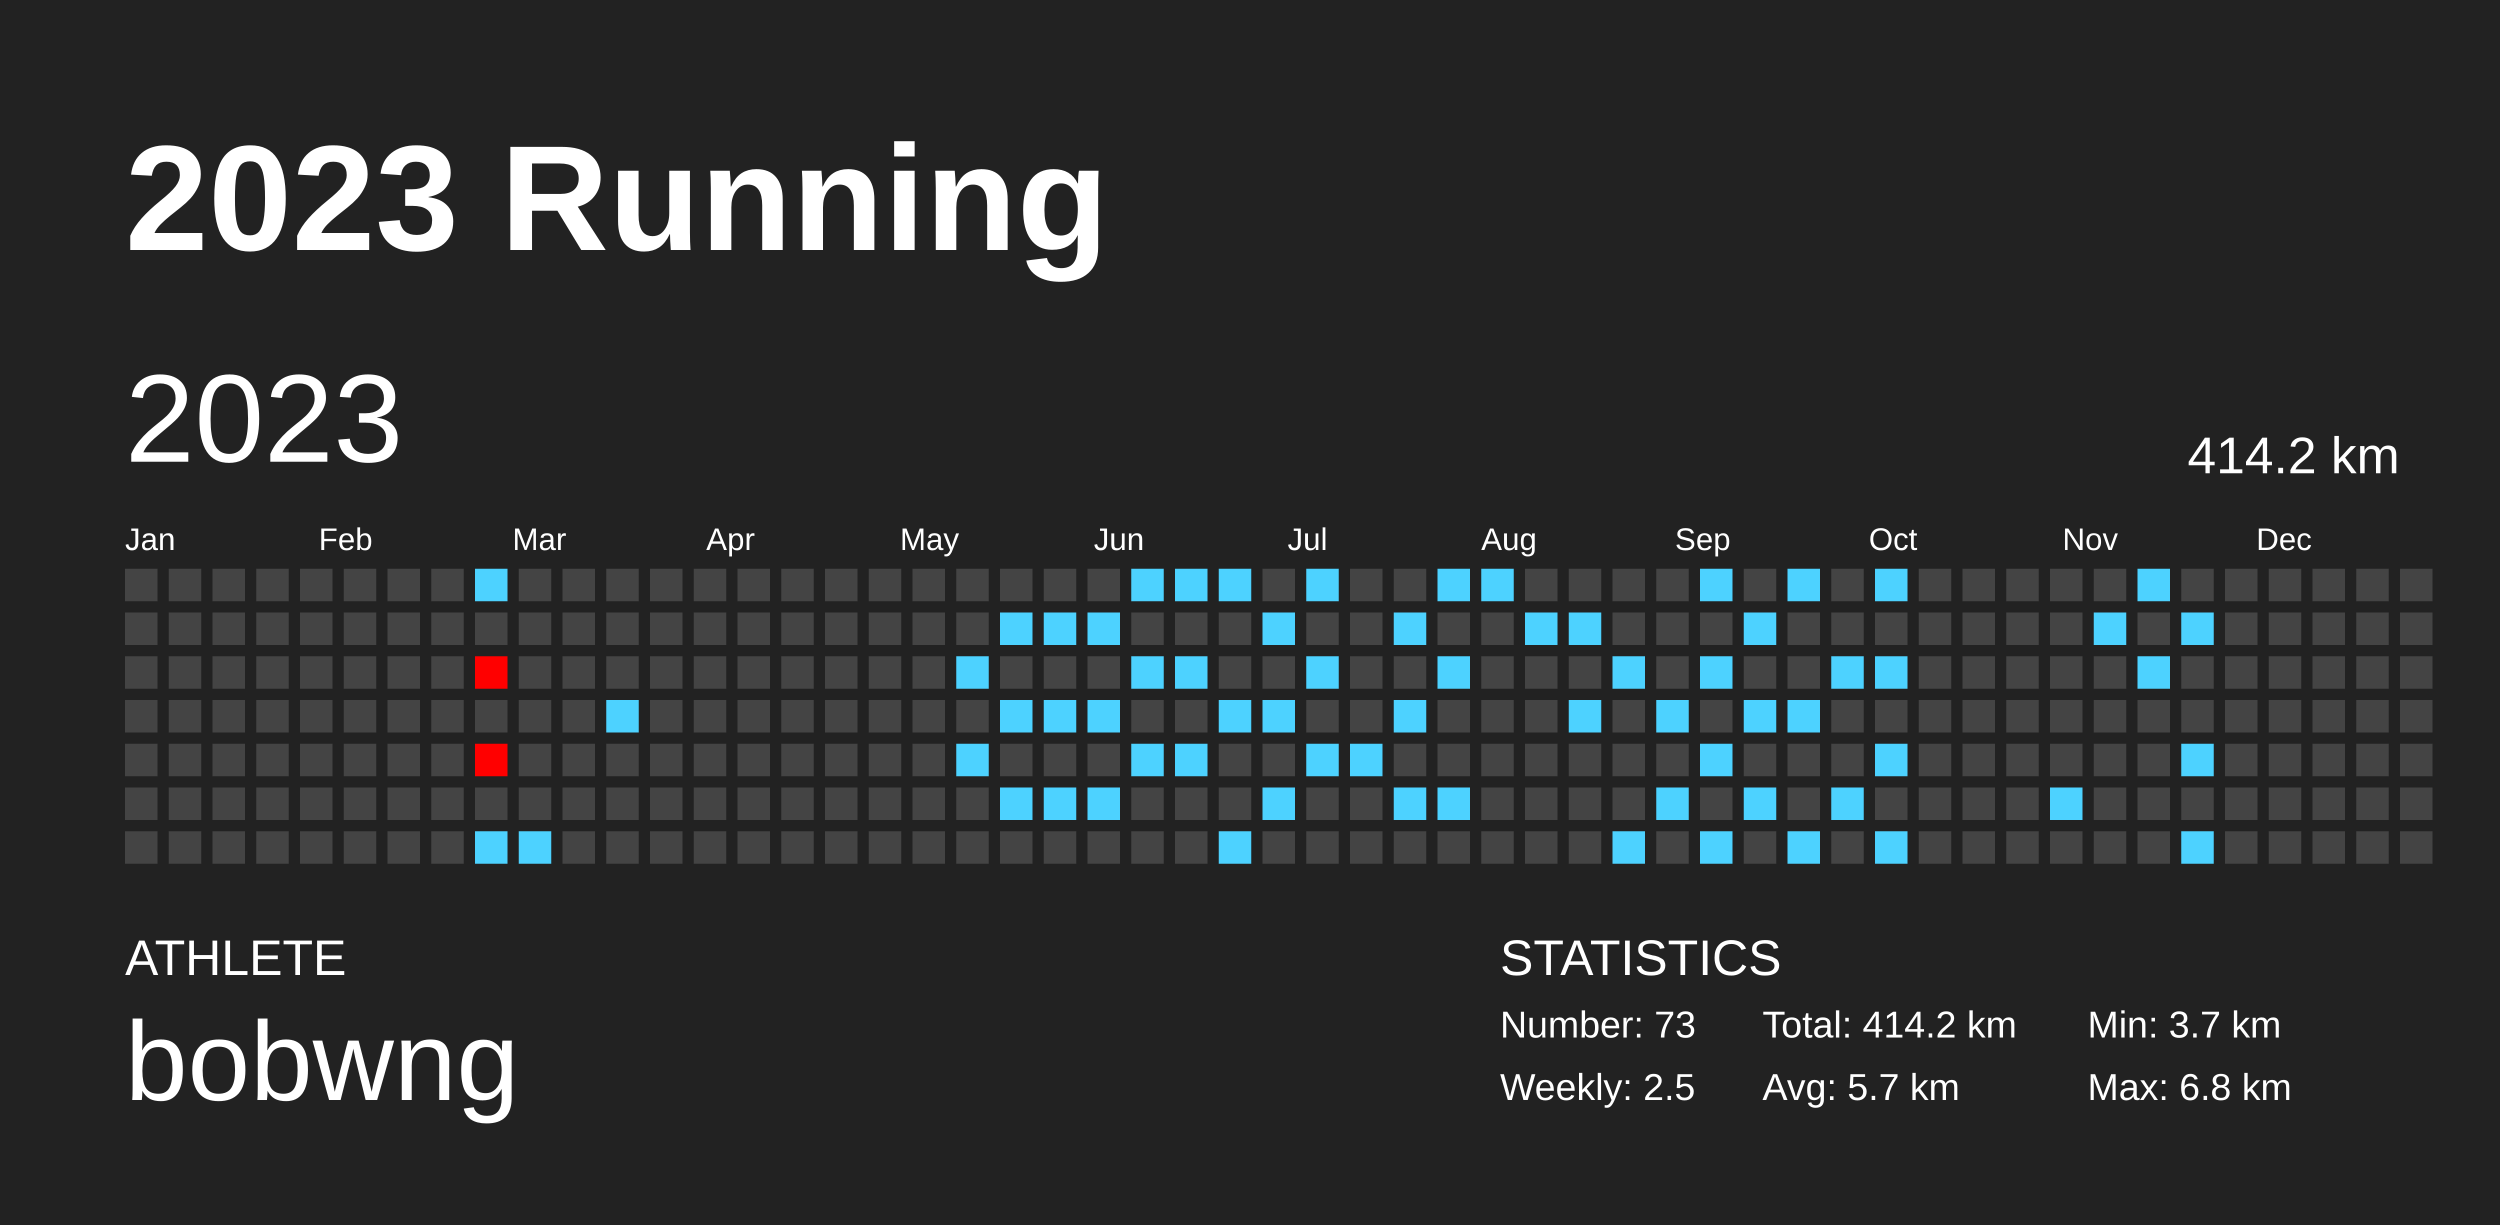
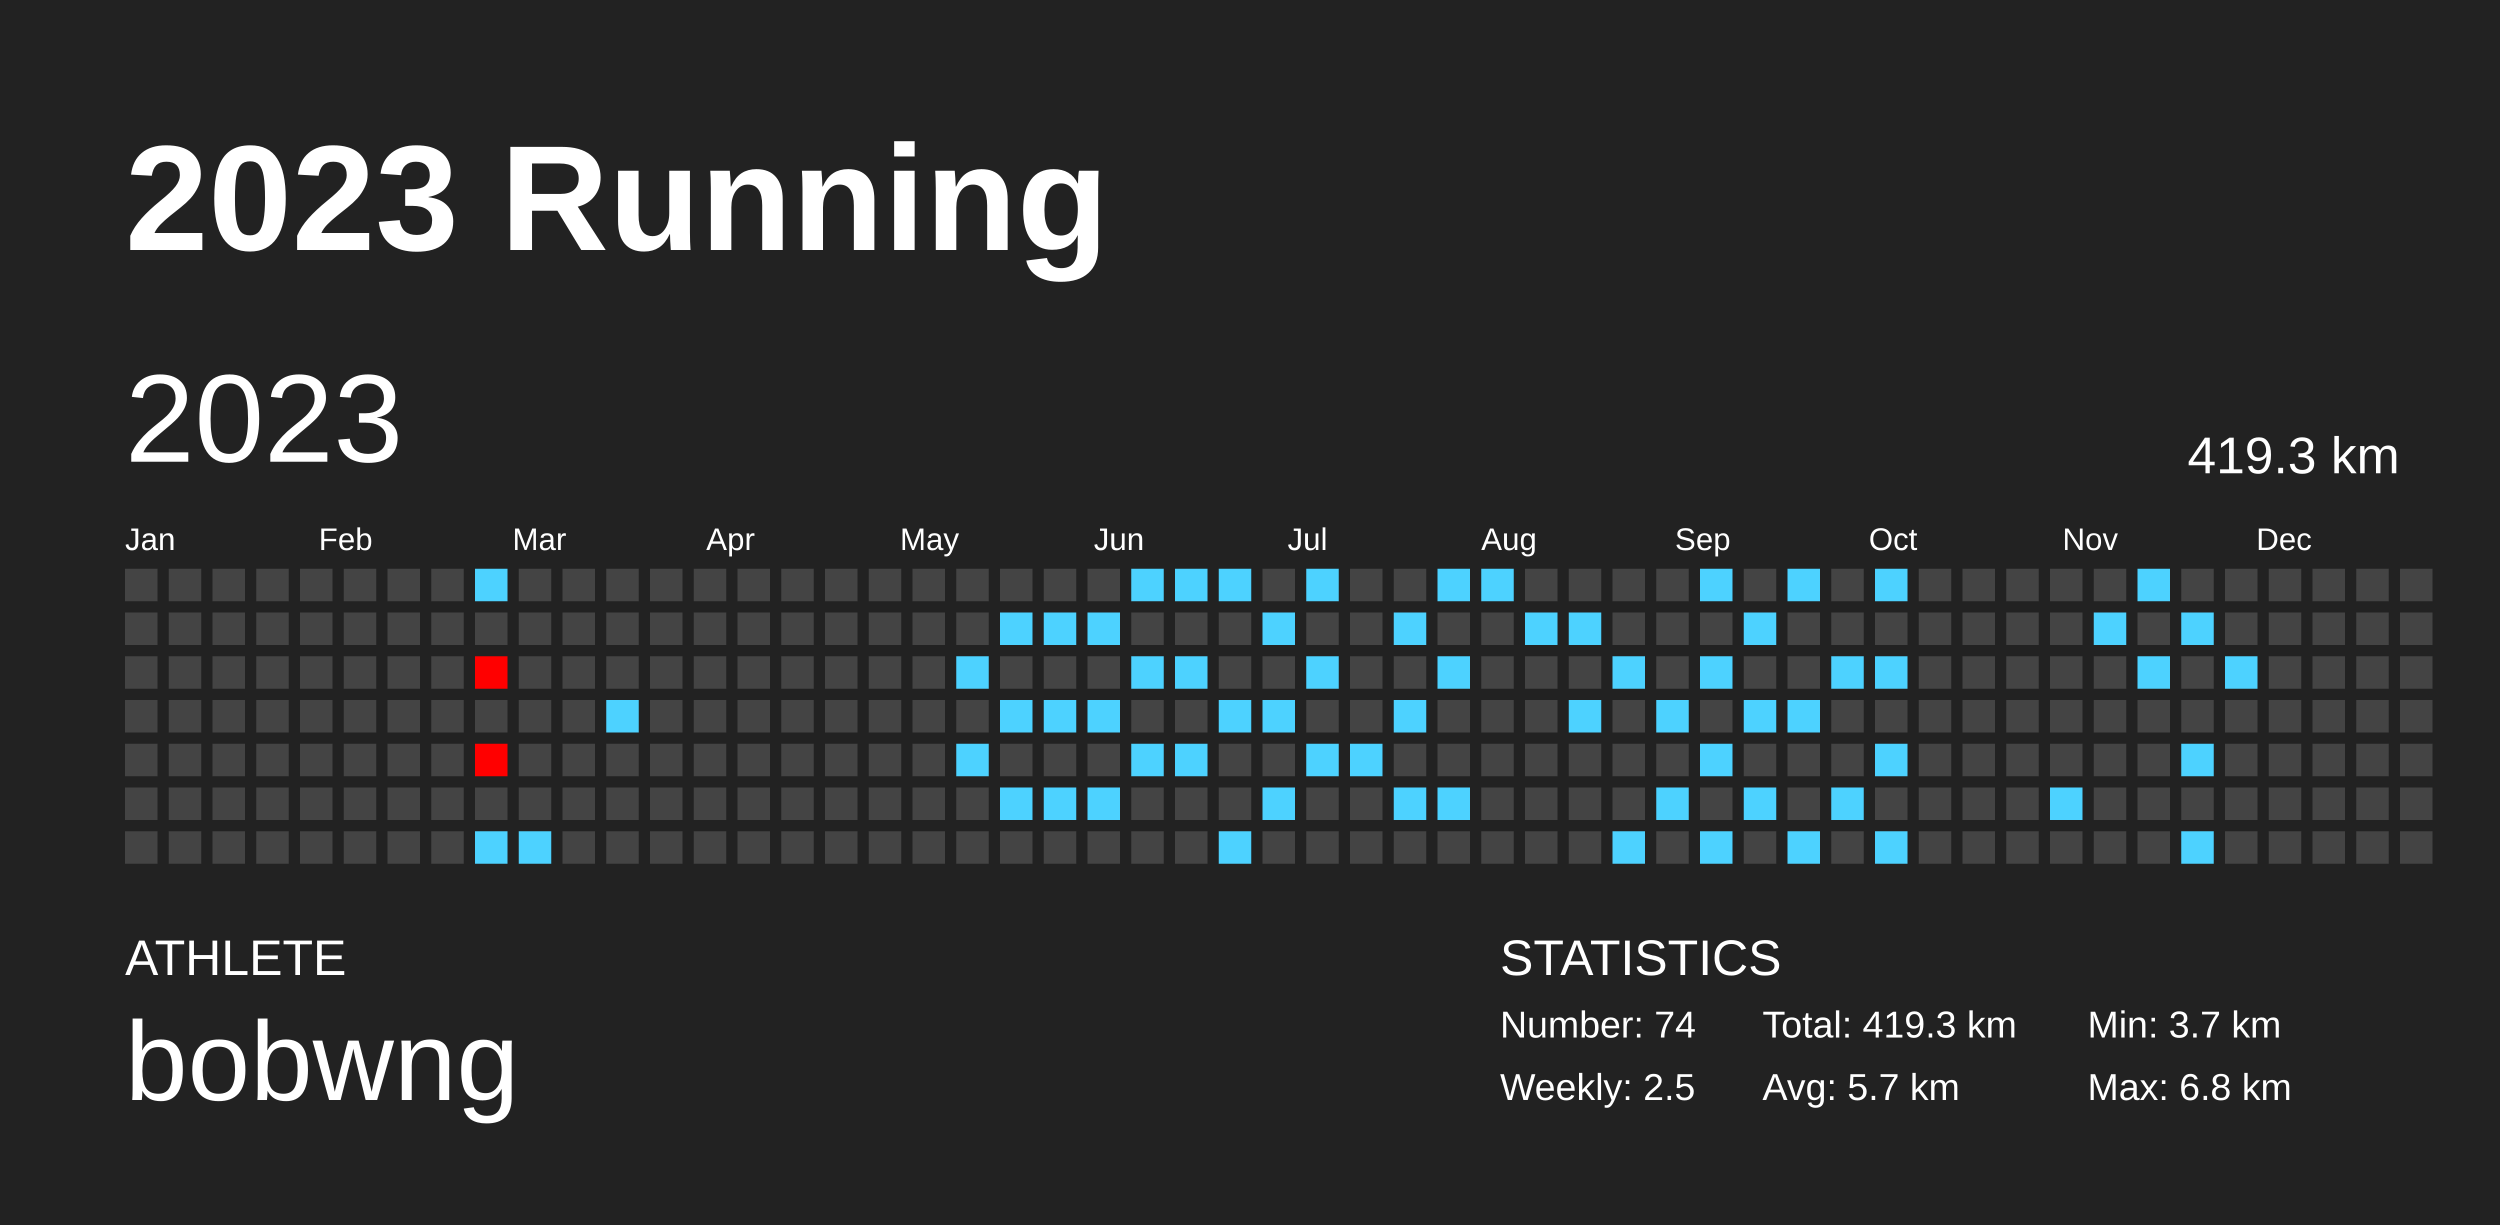
<svg xmlns="http://www.w3.org/2000/svg" baseProfile="full" height="98mm" version="1.1" viewBox="0,0,200,98" width="200mm">
  <defs />
  <rect fill="#222222" height="98" width="200" x="0" y="0" />
  <text fill="#FFFFFF" style="font-size:12px; font-family:Arial; font-weight:bold;" x="10" y="20">2023 Running</text>
  <text fill="#FFFFFF" style="font-size:4px; font-family:Arial" x="10" y="78">ATHLETE</text>
  <text fill="#FFFFFF" style="font-size:9px; font-family:Arial" x="10" y="88">bobwng</text>
  <text fill="#FFFFFF" style="font-size:4px; font-family:Arial" x="120" y="78">STATISTICS</text>
-   <text fill="#FFFFFF" style="font-size:3px; font-family:Arial" x="120" y="83">Number: 73</text>
+   <text fill="#FFFFFF" style="font-size:3px; font-family:Arial" x="120" y="83">Number: 74</text>
  <text fill="#FFFFFF" style="font-size:3px; font-family:Arial" x="120" y="88">Weekly: 2.5</text>
-   <text fill="#FFFFFF" style="font-size:3px; font-family:Arial" x="141" y="83">Total: 414.2 km</text>
+   <text fill="#FFFFFF" style="font-size:3px; font-family:Arial" x="141" y="83">Total: 419.3 km</text>
  <text fill="#FFFFFF" style="font-size:3px; font-family:Arial" x="141" y="88">Avg: 5.7 km</text>
  <text fill="#FFFFFF" style="font-size:3px; font-family:Arial" x="167" y="83">Min: 3.7 km</text>
  <text fill="#FFFFFF" style="font-size:3px; font-family:Arial" x="167" y="88">Max: 6.8 km</text>
  <text dominant-baseline="hanging" fill="#FFFFFF" style="font-size:10.0px; font-family:Arial;" x="10" y="30">2023</text>
-   <text dominant-baseline="hanging" fill="#FFFFFF" style="font-size:4.125px; font-family:Arial;" x="175" y="35">414.2 km</text>
+   <text dominant-baseline="hanging" fill="#FFFFFF" style="font-size:4.125px; font-family:Arial;" x="175" y="35">419.3 km</text>
  <text fill="#FFFFFF" style="font-size:2.5px; font-family:Arial" x="10.0" y="44">Jan</text>
  <text fill="#FFFFFF" style="font-size:2.5px; font-family:Arial" x="25.5" y="44">Feb</text>
  <text fill="#FFFFFF" style="font-size:2.5px; font-family:Arial" x="41.0" y="44">Mar</text>
  <text fill="#FFFFFF" style="font-size:2.5px; font-family:Arial" x="56.5" y="44">Apr</text>
  <text fill="#FFFFFF" style="font-size:2.5px; font-family:Arial" x="72.0" y="44">May</text>
  <text fill="#FFFFFF" style="font-size:2.5px; font-family:Arial" x="87.5" y="44">Jun</text>
  <text fill="#FFFFFF" style="font-size:2.5px; font-family:Arial" x="103.0" y="44">Jul</text>
  <text fill="#FFFFFF" style="font-size:2.5px; font-family:Arial" x="118.5" y="44">Aug</text>
  <text fill="#FFFFFF" style="font-size:2.5px; font-family:Arial" x="134.0" y="44">Sep</text>
  <text fill="#FFFFFF" style="font-size:2.5px; font-family:Arial" x="149.5" y="44">Oct</text>
  <text fill="#FFFFFF" style="font-size:2.5px; font-family:Arial" x="165.0" y="44">Nov</text>
  <text fill="#FFFFFF" style="font-size:2.5px; font-family:Arial" x="180.5" y="44">Dec</text>
  <rect fill="#444444" height="2.6" width="2.6" x="10.0" y="45.5" />
  <rect fill="#444444" height="2.6" width="2.6" x="10.0" y="49.0" />
  <rect fill="#444444" height="2.6" width="2.6" x="10.0" y="52.5" />
  <rect fill="#444444" height="2.6" width="2.6" x="10.0" y="56.0" />
  <rect fill="#444444" height="2.6" width="2.6" x="10.0" y="59.5" />
  <rect fill="#444444" height="2.6" width="2.6" x="10.0" y="63.0" />
  <rect fill="#444444" height="2.6" width="2.6" x="10.0" y="66.5" />
  <rect fill="#444444" height="2.6" width="2.6" x="13.5" y="45.5" />
  <rect fill="#444444" height="2.6" width="2.6" x="13.5" y="49.0" />
  <rect fill="#444444" height="2.6" width="2.6" x="13.5" y="52.5" />
  <rect fill="#444444" height="2.6" width="2.6" x="13.5" y="56.0" />
  <rect fill="#444444" height="2.6" width="2.6" x="13.5" y="59.5" />
  <rect fill="#444444" height="2.6" width="2.6" x="13.5" y="63.0" />
  <rect fill="#444444" height="2.6" width="2.6" x="13.5" y="66.5" />
  <rect fill="#444444" height="2.6" width="2.6" x="17.0" y="45.5" />
  <rect fill="#444444" height="2.6" width="2.6" x="17.0" y="49.0" />
  <rect fill="#444444" height="2.6" width="2.6" x="17.0" y="52.5" />
  <rect fill="#444444" height="2.6" width="2.6" x="17.0" y="56.0" />
  <rect fill="#444444" height="2.6" width="2.6" x="17.0" y="59.5" />
  <rect fill="#444444" height="2.6" width="2.6" x="17.0" y="63.0" />
  <rect fill="#444444" height="2.6" width="2.6" x="17.0" y="66.5" />
  <rect fill="#444444" height="2.6" width="2.6" x="20.5" y="45.5" />
  <rect fill="#444444" height="2.6" width="2.6" x="20.5" y="49.0" />
  <rect fill="#444444" height="2.6" width="2.6" x="20.5" y="52.5" />
  <rect fill="#444444" height="2.6" width="2.6" x="20.5" y="56.0" />
  <rect fill="#444444" height="2.6" width="2.6" x="20.5" y="59.5" />
  <rect fill="#444444" height="2.6" width="2.6" x="20.5" y="63.0" />
  <rect fill="#444444" height="2.6" width="2.6" x="20.5" y="66.5" />
  <rect fill="#444444" height="2.6" width="2.6" x="24.0" y="45.5" />
  <rect fill="#444444" height="2.6" width="2.6" x="24.0" y="49.0" />
  <rect fill="#444444" height="2.6" width="2.6" x="24.0" y="52.5" />
  <rect fill="#444444" height="2.6" width="2.6" x="24.0" y="56.0" />
  <rect fill="#444444" height="2.6" width="2.6" x="24.0" y="59.5" />
  <rect fill="#444444" height="2.6" width="2.6" x="24.0" y="63.0" />
  <rect fill="#444444" height="2.6" width="2.6" x="24.0" y="66.5" />
  <rect fill="#444444" height="2.6" width="2.6" x="27.5" y="45.5" />
  <rect fill="#444444" height="2.6" width="2.6" x="27.5" y="49.0" />
  <rect fill="#444444" height="2.6" width="2.6" x="27.5" y="52.5" />
  <rect fill="#444444" height="2.6" width="2.6" x="27.5" y="56.0" />
  <rect fill="#444444" height="2.6" width="2.6" x="27.5" y="59.5" />
  <rect fill="#444444" height="2.6" width="2.6" x="27.5" y="63.0" />
  <rect fill="#444444" height="2.6" width="2.6" x="27.5" y="66.5" />
  <rect fill="#444444" height="2.6" width="2.6" x="31.0" y="45.5" />
  <rect fill="#444444" height="2.6" width="2.6" x="31.0" y="49.0" />
  <rect fill="#444444" height="2.6" width="2.6" x="31.0" y="52.5" />
  <rect fill="#444444" height="2.6" width="2.6" x="31.0" y="56.0" />
  <rect fill="#444444" height="2.6" width="2.6" x="31.0" y="59.5" />
  <rect fill="#444444" height="2.6" width="2.6" x="31.0" y="63.0" />
  <rect fill="#444444" height="2.6" width="2.6" x="31.0" y="66.5" />
  <rect fill="#444444" height="2.6" width="2.6" x="34.5" y="45.5" />
  <rect fill="#444444" height="2.6" width="2.6" x="34.5" y="49.0" />
  <rect fill="#444444" height="2.6" width="2.6" x="34.5" y="52.5" />
  <rect fill="#444444" height="2.6" width="2.6" x="34.5" y="56.0" />
  <rect fill="#444444" height="2.6" width="2.6" x="34.5" y="59.5" />
  <rect fill="#444444" height="2.6" width="2.6" x="34.5" y="63.0" />
  <rect fill="#444444" height="2.6" width="2.6" x="34.5" y="66.5" />
  <rect fill="#4dd2ff" height="2.6" width="2.6" x="38.0" y="45.5" />
  <rect fill="#444444" height="2.6" width="2.6" x="38.0" y="49.0" />
  <rect fill="#ff0000" height="2.6" width="2.6" x="38.0" y="52.5" />
  <rect fill="#444444" height="2.6" width="2.6" x="38.0" y="56.0" />
  <rect fill="#ff0000" height="2.6" width="2.6" x="38.0" y="59.5" />
  <rect fill="#444444" height="2.6" width="2.6" x="38.0" y="63.0" />
  <rect fill="#4dd2ff" height="2.6" width="2.6" x="38.0" y="66.5" />
  <rect fill="#444444" height="2.6" width="2.6" x="41.5" y="45.5" />
  <rect fill="#444444" height="2.6" width="2.6" x="41.5" y="49.0" />
  <rect fill="#444444" height="2.6" width="2.6" x="41.5" y="52.5" />
  <rect fill="#444444" height="2.6" width="2.6" x="41.5" y="56.0" />
  <rect fill="#444444" height="2.6" width="2.6" x="41.5" y="59.5" />
  <rect fill="#444444" height="2.6" width="2.6" x="41.5" y="63.0" />
  <rect fill="#4dd2ff" height="2.6" width="2.6" x="41.5" y="66.5" />
  <rect fill="#444444" height="2.6" width="2.6" x="45.0" y="45.5" />
  <rect fill="#444444" height="2.6" width="2.6" x="45.0" y="49.0" />
  <rect fill="#444444" height="2.6" width="2.6" x="45.0" y="52.5" />
  <rect fill="#444444" height="2.6" width="2.6" x="45.0" y="56.0" />
  <rect fill="#444444" height="2.6" width="2.6" x="45.0" y="59.5" />
  <rect fill="#444444" height="2.6" width="2.6" x="45.0" y="63.0" />
  <rect fill="#444444" height="2.6" width="2.6" x="45.0" y="66.5" />
  <rect fill="#444444" height="2.6" width="2.6" x="48.5" y="45.5" />
  <rect fill="#444444" height="2.6" width="2.6" x="48.5" y="49.0" />
  <rect fill="#444444" height="2.6" width="2.6" x="48.5" y="52.5" />
  <rect fill="#4dd2ff" height="2.6" width="2.6" x="48.5" y="56.0" />
  <rect fill="#444444" height="2.6" width="2.6" x="48.5" y="59.5" />
  <rect fill="#444444" height="2.6" width="2.6" x="48.5" y="63.0" />
  <rect fill="#444444" height="2.6" width="2.6" x="48.5" y="66.5" />
  <rect fill="#444444" height="2.6" width="2.6" x="52.0" y="45.5" />
  <rect fill="#444444" height="2.6" width="2.6" x="52.0" y="49.0" />
  <rect fill="#444444" height="2.6" width="2.6" x="52.0" y="52.5" />
  <rect fill="#444444" height="2.6" width="2.6" x="52.0" y="56.0" />
  <rect fill="#444444" height="2.6" width="2.6" x="52.0" y="59.5" />
  <rect fill="#444444" height="2.6" width="2.6" x="52.0" y="63.0" />
  <rect fill="#444444" height="2.6" width="2.6" x="52.0" y="66.5" />
  <rect fill="#444444" height="2.6" width="2.6" x="55.5" y="45.5" />
  <rect fill="#444444" height="2.6" width="2.6" x="55.5" y="49.0" />
  <rect fill="#444444" height="2.6" width="2.6" x="55.5" y="52.5" />
  <rect fill="#444444" height="2.6" width="2.6" x="55.5" y="56.0" />
  <rect fill="#444444" height="2.6" width="2.6" x="55.5" y="59.5" />
  <rect fill="#444444" height="2.6" width="2.6" x="55.5" y="63.0" />
  <rect fill="#444444" height="2.6" width="2.6" x="55.5" y="66.5" />
  <rect fill="#444444" height="2.6" width="2.6" x="59.0" y="45.5" />
  <rect fill="#444444" height="2.6" width="2.6" x="59.0" y="49.0" />
  <rect fill="#444444" height="2.6" width="2.6" x="59.0" y="52.5" />
  <rect fill="#444444" height="2.6" width="2.6" x="59.0" y="56.0" />
  <rect fill="#444444" height="2.6" width="2.6" x="59.0" y="59.5" />
  <rect fill="#444444" height="2.6" width="2.6" x="59.0" y="63.0" />
  <rect fill="#444444" height="2.6" width="2.6" x="59.0" y="66.5" />
  <rect fill="#444444" height="2.6" width="2.6" x="62.5" y="45.5" />
  <rect fill="#444444" height="2.6" width="2.6" x="62.5" y="49.0" />
  <rect fill="#444444" height="2.6" width="2.6" x="62.5" y="52.5" />
  <rect fill="#444444" height="2.6" width="2.6" x="62.5" y="56.0" />
  <rect fill="#444444" height="2.6" width="2.6" x="62.5" y="59.5" />
  <rect fill="#444444" height="2.6" width="2.6" x="62.5" y="63.0" />
  <rect fill="#444444" height="2.6" width="2.6" x="62.5" y="66.5" />
  <rect fill="#444444" height="2.6" width="2.6" x="66.0" y="45.5" />
  <rect fill="#444444" height="2.6" width="2.6" x="66.0" y="49.0" />
  <rect fill="#444444" height="2.6" width="2.6" x="66.0" y="52.5" />
  <rect fill="#444444" height="2.6" width="2.6" x="66.0" y="56.0" />
  <rect fill="#444444" height="2.6" width="2.6" x="66.0" y="59.5" />
  <rect fill="#444444" height="2.6" width="2.6" x="66.0" y="63.0" />
  <rect fill="#444444" height="2.6" width="2.6" x="66.0" y="66.5" />
  <rect fill="#444444" height="2.6" width="2.6" x="69.5" y="45.5" />
  <rect fill="#444444" height="2.6" width="2.6" x="69.5" y="49.0" />
  <rect fill="#444444" height="2.6" width="2.6" x="69.5" y="52.5" />
  <rect fill="#444444" height="2.6" width="2.6" x="69.5" y="56.0" />
  <rect fill="#444444" height="2.6" width="2.6" x="69.5" y="59.5" />
  <rect fill="#444444" height="2.6" width="2.6" x="69.5" y="63.0" />
  <rect fill="#444444" height="2.6" width="2.6" x="69.5" y="66.5" />
  <rect fill="#444444" height="2.6" width="2.6" x="73.0" y="45.5" />
  <rect fill="#444444" height="2.6" width="2.6" x="73.0" y="49.0" />
  <rect fill="#444444" height="2.6" width="2.6" x="73.0" y="52.5" />
  <rect fill="#444444" height="2.6" width="2.6" x="73.0" y="56.0" />
  <rect fill="#444444" height="2.6" width="2.6" x="73.0" y="59.5" />
  <rect fill="#444444" height="2.6" width="2.6" x="73.0" y="63.0" />
  <rect fill="#444444" height="2.6" width="2.6" x="73.0" y="66.5" />
  <rect fill="#444444" height="2.6" width="2.6" x="76.5" y="45.5" />
  <rect fill="#444444" height="2.6" width="2.6" x="76.5" y="49.0" />
  <rect fill="#4dd2ff" height="2.6" width="2.6" x="76.5" y="52.5" />
  <rect fill="#444444" height="2.6" width="2.6" x="76.5" y="56.0" />
  <rect fill="#4dd2ff" height="2.6" width="2.6" x="76.5" y="59.5" />
  <rect fill="#444444" height="2.6" width="2.6" x="76.5" y="63.0" />
  <rect fill="#444444" height="2.6" width="2.6" x="76.5" y="66.5" />
  <rect fill="#444444" height="2.6" width="2.6" x="80.0" y="45.5" />
  <rect fill="#4dd2ff" height="2.6" width="2.6" x="80.0" y="49.0" />
  <rect fill="#444444" height="2.6" width="2.6" x="80.0" y="52.5" />
  <rect fill="#4dd2ff" height="2.6" width="2.6" x="80.0" y="56.0" />
  <rect fill="#444444" height="2.6" width="2.6" x="80.0" y="59.5" />
  <rect fill="#4dd2ff" height="2.6" width="2.6" x="80.0" y="63.0" />
  <rect fill="#444444" height="2.6" width="2.6" x="80.0" y="66.5" />
  <rect fill="#444444" height="2.6" width="2.6" x="83.5" y="45.5" />
  <rect fill="#4dd2ff" height="2.6" width="2.6" x="83.5" y="49.0" />
  <rect fill="#444444" height="2.6" width="2.6" x="83.5" y="52.5" />
  <rect fill="#4dd2ff" height="2.6" width="2.6" x="83.5" y="56.0" />
  <rect fill="#444444" height="2.6" width="2.6" x="83.5" y="59.5" />
  <rect fill="#4dd2ff" height="2.6" width="2.6" x="83.5" y="63.0" />
  <rect fill="#444444" height="2.6" width="2.6" x="83.5" y="66.5" />
  <rect fill="#444444" height="2.6" width="2.6" x="87.0" y="45.5" />
  <rect fill="#4dd2ff" height="2.6" width="2.6" x="87.0" y="49.0" />
  <rect fill="#444444" height="2.6" width="2.6" x="87.0" y="52.5" />
  <rect fill="#4dd2ff" height="2.6" width="2.6" x="87.0" y="56.0" />
  <rect fill="#444444" height="2.6" width="2.6" x="87.0" y="59.5" />
  <rect fill="#4dd2ff" height="2.6" width="2.6" x="87.0" y="63.0" />
  <rect fill="#444444" height="2.6" width="2.6" x="87.0" y="66.5" />
  <rect fill="#4dd2ff" height="2.6" width="2.6" x="90.5" y="45.5" />
  <rect fill="#444444" height="2.6" width="2.6" x="90.5" y="49.0" />
  <rect fill="#4dd2ff" height="2.6" width="2.6" x="90.5" y="52.5" />
  <rect fill="#444444" height="2.6" width="2.6" x="90.5" y="56.0" />
  <rect fill="#4dd2ff" height="2.6" width="2.6" x="90.5" y="59.5" />
  <rect fill="#444444" height="2.6" width="2.6" x="90.5" y="63.0" />
  <rect fill="#444444" height="2.6" width="2.6" x="90.5" y="66.5" />
  <rect fill="#4dd2ff" height="2.6" width="2.6" x="94.0" y="45.5" />
  <rect fill="#444444" height="2.6" width="2.6" x="94.0" y="49.0" />
  <rect fill="#4dd2ff" height="2.6" width="2.6" x="94.0" y="52.5" />
  <rect fill="#444444" height="2.6" width="2.6" x="94.0" y="56.0" />
  <rect fill="#4dd2ff" height="2.6" width="2.6" x="94.0" y="59.5" />
  <rect fill="#444444" height="2.6" width="2.6" x="94.0" y="63.0" />
  <rect fill="#444444" height="2.6" width="2.6" x="94.0" y="66.5" />
  <rect fill="#4dd2ff" height="2.6" width="2.6" x="97.5" y="45.5" />
  <rect fill="#444444" height="2.6" width="2.6" x="97.5" y="49.0" />
  <rect fill="#444444" height="2.6" width="2.6" x="97.5" y="52.5" />
  <rect fill="#4dd2ff" height="2.6" width="2.6" x="97.5" y="56.0" />
  <rect fill="#444444" height="2.6" width="2.6" x="97.5" y="59.5" />
  <rect fill="#444444" height="2.6" width="2.6" x="97.5" y="63.0" />
  <rect fill="#4dd2ff" height="2.6" width="2.6" x="97.5" y="66.5" />
  <rect fill="#444444" height="2.6" width="2.6" x="101.0" y="45.5" />
  <rect fill="#4dd2ff" height="2.6" width="2.6" x="101.0" y="49.0" />
  <rect fill="#444444" height="2.6" width="2.6" x="101.0" y="52.5" />
  <rect fill="#4dd2ff" height="2.6" width="2.6" x="101.0" y="56.0" />
  <rect fill="#444444" height="2.6" width="2.6" x="101.0" y="59.5" />
  <rect fill="#4dd2ff" height="2.6" width="2.6" x="101.0" y="63.0" />
  <rect fill="#444444" height="2.6" width="2.6" x="101.0" y="66.5" />
  <rect fill="#4dd2ff" height="2.6" width="2.6" x="104.5" y="45.5" />
  <rect fill="#444444" height="2.6" width="2.6" x="104.5" y="49.0" />
  <rect fill="#4dd2ff" height="2.6" width="2.6" x="104.5" y="52.5" />
  <rect fill="#444444" height="2.6" width="2.6" x="104.5" y="56.0" />
  <rect fill="#4dd2ff" height="2.6" width="2.6" x="104.5" y="59.5" />
  <rect fill="#444444" height="2.6" width="2.6" x="104.5" y="63.0" />
  <rect fill="#444444" height="2.6" width="2.6" x="104.5" y="66.5" />
  <rect fill="#444444" height="2.6" width="2.6" x="108.0" y="45.5" />
  <rect fill="#444444" height="2.6" width="2.6" x="108.0" y="49.0" />
  <rect fill="#444444" height="2.6" width="2.6" x="108.0" y="52.5" />
  <rect fill="#444444" height="2.6" width="2.6" x="108.0" y="56.0" />
  <rect fill="#4dd2ff" height="2.6" width="2.6" x="108.0" y="59.5" />
  <rect fill="#444444" height="2.6" width="2.6" x="108.0" y="63.0" />
  <rect fill="#444444" height="2.6" width="2.6" x="108.0" y="66.5" />
  <rect fill="#444444" height="2.6" width="2.6" x="111.5" y="45.5" />
  <rect fill="#4dd2ff" height="2.6" width="2.6" x="111.5" y="49.0" />
  <rect fill="#444444" height="2.6" width="2.6" x="111.5" y="52.5" />
  <rect fill="#4dd2ff" height="2.6" width="2.6" x="111.5" y="56.0" />
  <rect fill="#444444" height="2.6" width="2.6" x="111.5" y="59.5" />
  <rect fill="#4dd2ff" height="2.6" width="2.6" x="111.5" y="63.0" />
  <rect fill="#444444" height="2.6" width="2.6" x="111.5" y="66.5" />
  <rect fill="#4dd2ff" height="2.6" width="2.6" x="115.0" y="45.5" />
  <rect fill="#444444" height="2.6" width="2.6" x="115.0" y="49.0" />
  <rect fill="#4dd2ff" height="2.6" width="2.6" x="115.0" y="52.5" />
  <rect fill="#444444" height="2.6" width="2.6" x="115.0" y="56.0" />
  <rect fill="#444444" height="2.6" width="2.6" x="115.0" y="59.5" />
  <rect fill="#4dd2ff" height="2.6" width="2.6" x="115.0" y="63.0" />
  <rect fill="#444444" height="2.6" width="2.6" x="115.0" y="66.5" />
  <rect fill="#4dd2ff" height="2.6" width="2.6" x="118.5" y="45.5" />
  <rect fill="#444444" height="2.6" width="2.6" x="118.5" y="49.0" />
  <rect fill="#444444" height="2.6" width="2.6" x="118.5" y="52.5" />
  <rect fill="#444444" height="2.6" width="2.6" x="118.5" y="56.0" />
  <rect fill="#444444" height="2.6" width="2.6" x="118.5" y="59.5" />
  <rect fill="#444444" height="2.6" width="2.6" x="118.5" y="63.0" />
  <rect fill="#444444" height="2.6" width="2.6" x="118.5" y="66.5" />
  <rect fill="#444444" height="2.6" width="2.6" x="122.0" y="45.5" />
  <rect fill="#4dd2ff" height="2.6" width="2.6" x="122.0" y="49.0" />
  <rect fill="#444444" height="2.6" width="2.6" x="122.0" y="52.5" />
  <rect fill="#444444" height="2.6" width="2.6" x="122.0" y="56.0" />
  <rect fill="#444444" height="2.6" width="2.6" x="122.0" y="59.5" />
  <rect fill="#444444" height="2.6" width="2.6" x="122.0" y="63.0" />
  <rect fill="#444444" height="2.6" width="2.6" x="122.0" y="66.5" />
  <rect fill="#444444" height="2.6" width="2.6" x="125.5" y="45.5" />
  <rect fill="#4dd2ff" height="2.6" width="2.6" x="125.5" y="49.0" />
  <rect fill="#444444" height="2.6" width="2.6" x="125.5" y="52.5" />
  <rect fill="#4dd2ff" height="2.6" width="2.6" x="125.5" y="56.0" />
  <rect fill="#444444" height="2.6" width="2.6" x="125.5" y="59.5" />
  <rect fill="#444444" height="2.6" width="2.6" x="125.5" y="63.0" />
  <rect fill="#444444" height="2.6" width="2.6" x="125.5" y="66.5" />
  <rect fill="#444444" height="2.6" width="2.6" x="129.0" y="45.5" />
  <rect fill="#444444" height="2.6" width="2.6" x="129.0" y="49.0" />
  <rect fill="#4dd2ff" height="2.6" width="2.6" x="129.0" y="52.5" />
  <rect fill="#444444" height="2.6" width="2.6" x="129.0" y="56.0" />
  <rect fill="#444444" height="2.6" width="2.6" x="129.0" y="59.5" />
  <rect fill="#444444" height="2.6" width="2.6" x="129.0" y="63.0" />
  <rect fill="#4dd2ff" height="2.6" width="2.6" x="129.0" y="66.5" />
  <rect fill="#444444" height="2.6" width="2.6" x="132.5" y="45.5" />
  <rect fill="#444444" height="2.6" width="2.6" x="132.5" y="49.0" />
  <rect fill="#444444" height="2.6" width="2.6" x="132.5" y="52.5" />
  <rect fill="#4dd2ff" height="2.6" width="2.6" x="132.5" y="56.0" />
  <rect fill="#444444" height="2.6" width="2.6" x="132.5" y="59.5" />
  <rect fill="#4dd2ff" height="2.6" width="2.6" x="132.5" y="63.0" />
  <rect fill="#444444" height="2.6" width="2.6" x="132.5" y="66.5" />
  <rect fill="#4dd2ff" height="2.6" width="2.6" x="136.0" y="45.5" />
  <rect fill="#444444" height="2.6" width="2.6" x="136.0" y="49.0" />
  <rect fill="#4dd2ff" height="2.6" width="2.6" x="136.0" y="52.5" />
  <rect fill="#444444" height="2.6" width="2.6" x="136.0" y="56.0" />
  <rect fill="#4dd2ff" height="2.6" width="2.6" x="136.0" y="59.5" />
  <rect fill="#444444" height="2.6" width="2.6" x="136.0" y="63.0" />
  <rect fill="#4dd2ff" height="2.6" width="2.6" x="136.0" y="66.5" />
  <rect fill="#444444" height="2.6" width="2.6" x="139.5" y="45.5" />
  <rect fill="#4dd2ff" height="2.6" width="2.6" x="139.5" y="49.0" />
  <rect fill="#444444" height="2.6" width="2.6" x="139.5" y="52.5" />
  <rect fill="#4dd2ff" height="2.6" width="2.6" x="139.5" y="56.0" />
  <rect fill="#444444" height="2.6" width="2.6" x="139.5" y="59.5" />
  <rect fill="#4dd2ff" height="2.6" width="2.6" x="139.5" y="63.0" />
  <rect fill="#444444" height="2.6" width="2.6" x="139.5" y="66.5" />
  <rect fill="#4dd2ff" height="2.6" width="2.6" x="143.0" y="45.5" />
  <rect fill="#444444" height="2.6" width="2.6" x="143.0" y="49.0" />
  <rect fill="#444444" height="2.6" width="2.6" x="143.0" y="52.5" />
  <rect fill="#4dd2ff" height="2.6" width="2.6" x="143.0" y="56.0" />
  <rect fill="#444444" height="2.6" width="2.6" x="143.0" y="59.5" />
  <rect fill="#444444" height="2.6" width="2.6" x="143.0" y="63.0" />
  <rect fill="#4dd2ff" height="2.6" width="2.6" x="143.0" y="66.5" />
  <rect fill="#444444" height="2.6" width="2.6" x="146.5" y="45.5" />
  <rect fill="#444444" height="2.6" width="2.6" x="146.5" y="49.0" />
  <rect fill="#4dd2ff" height="2.6" width="2.6" x="146.5" y="52.5" />
  <rect fill="#444444" height="2.6" width="2.6" x="146.5" y="56.0" />
  <rect fill="#444444" height="2.6" width="2.6" x="146.5" y="59.5" />
  <rect fill="#4dd2ff" height="2.6" width="2.6" x="146.5" y="63.0" />
  <rect fill="#444444" height="2.6" width="2.6" x="146.5" y="66.5" />
  <rect fill="#4dd2ff" height="2.6" width="2.6" x="150.0" y="45.5" />
  <rect fill="#444444" height="2.6" width="2.6" x="150.0" y="49.0" />
  <rect fill="#4dd2ff" height="2.6" width="2.6" x="150.0" y="52.5" />
  <rect fill="#444444" height="2.6" width="2.6" x="150.0" y="56.0" />
  <rect fill="#4dd2ff" height="2.6" width="2.6" x="150.0" y="59.5" />
  <rect fill="#444444" height="2.6" width="2.6" x="150.0" y="63.0" />
  <rect fill="#4dd2ff" height="2.6" width="2.6" x="150.0" y="66.5" />
  <rect fill="#444444" height="2.6" width="2.6" x="153.5" y="45.5" />
  <rect fill="#444444" height="2.6" width="2.6" x="153.5" y="49.0" />
  <rect fill="#444444" height="2.6" width="2.6" x="153.5" y="52.5" />
  <rect fill="#444444" height="2.6" width="2.6" x="153.5" y="56.0" />
  <rect fill="#444444" height="2.6" width="2.6" x="153.5" y="59.5" />
  <rect fill="#444444" height="2.6" width="2.6" x="153.5" y="63.0" />
  <rect fill="#444444" height="2.6" width="2.6" x="153.5" y="66.5" />
  <rect fill="#444444" height="2.6" width="2.6" x="157.0" y="45.5" />
  <rect fill="#444444" height="2.6" width="2.6" x="157.0" y="49.0" />
  <rect fill="#444444" height="2.6" width="2.6" x="157.0" y="52.5" />
  <rect fill="#444444" height="2.6" width="2.6" x="157.0" y="56.0" />
  <rect fill="#444444" height="2.6" width="2.6" x="157.0" y="59.5" />
  <rect fill="#444444" height="2.6" width="2.6" x="157.0" y="63.0" />
  <rect fill="#444444" height="2.6" width="2.6" x="157.0" y="66.5" />
  <rect fill="#444444" height="2.6" width="2.6" x="160.5" y="45.5" />
  <rect fill="#444444" height="2.6" width="2.6" x="160.5" y="49.0" />
  <rect fill="#444444" height="2.6" width="2.6" x="160.5" y="52.5" />
  <rect fill="#444444" height="2.6" width="2.6" x="160.5" y="56.0" />
  <rect fill="#444444" height="2.6" width="2.6" x="160.5" y="59.5" />
  <rect fill="#444444" height="2.6" width="2.6" x="160.5" y="63.0" />
  <rect fill="#444444" height="2.6" width="2.6" x="160.5" y="66.5" />
  <rect fill="#444444" height="2.6" width="2.6" x="164.0" y="45.5" />
  <rect fill="#444444" height="2.6" width="2.6" x="164.0" y="49.0" />
  <rect fill="#444444" height="2.6" width="2.6" x="164.0" y="52.5" />
  <rect fill="#444444" height="2.6" width="2.6" x="164.0" y="56.0" />
  <rect fill="#444444" height="2.6" width="2.6" x="164.0" y="59.5" />
  <rect fill="#4dd2ff" height="2.6" width="2.6" x="164.0" y="63.0" />
  <rect fill="#444444" height="2.6" width="2.6" x="164.0" y="66.5" />
  <rect fill="#444444" height="2.6" width="2.6" x="167.5" y="45.5" />
  <rect fill="#4dd2ff" height="2.6" width="2.6" x="167.5" y="49.0" />
  <rect fill="#444444" height="2.6" width="2.6" x="167.5" y="52.5" />
  <rect fill="#444444" height="2.6" width="2.6" x="167.5" y="56.0" />
  <rect fill="#444444" height="2.6" width="2.6" x="167.5" y="59.5" />
  <rect fill="#444444" height="2.6" width="2.6" x="167.5" y="63.0" />
  <rect fill="#444444" height="2.6" width="2.6" x="167.5" y="66.5" />
  <rect fill="#4dd2ff" height="2.6" width="2.6" x="171.0" y="45.5" />
  <rect fill="#444444" height="2.6" width="2.6" x="171.0" y="49.0" />
  <rect fill="#4dd2ff" height="2.6" width="2.6" x="171.0" y="52.5" />
  <rect fill="#444444" height="2.6" width="2.6" x="171.0" y="56.0" />
  <rect fill="#444444" height="2.6" width="2.6" x="171.0" y="59.5" />
  <rect fill="#444444" height="2.6" width="2.6" x="171.0" y="63.0" />
  <rect fill="#444444" height="2.6" width="2.6" x="171.0" y="66.5" />
  <rect fill="#444444" height="2.6" width="2.6" x="174.5" y="45.5" />
  <rect fill="#4dd2ff" height="2.6" width="2.6" x="174.5" y="49.0" />
  <rect fill="#444444" height="2.6" width="2.6" x="174.5" y="52.5" />
  <rect fill="#444444" height="2.6" width="2.6" x="174.5" y="56.0" />
  <rect fill="#4dd2ff" height="2.6" width="2.6" x="174.5" y="59.5" />
  <rect fill="#444444" height="2.6" width="2.6" x="174.5" y="63.0" />
  <rect fill="#4dd2ff" height="2.6" width="2.6" x="174.5" y="66.5" />
  <rect fill="#444444" height="2.6" width="2.6" x="178.0" y="45.5" />
  <rect fill="#444444" height="2.6" width="2.6" x="178.0" y="49.0" />
-   <rect fill="#444444" height="2.6" width="2.6" x="178.0" y="52.5" />
+   <rect fill="#4dd2ff" height="2.6" width="2.6" x="178.0" y="52.5" />
  <rect fill="#444444" height="2.6" width="2.6" x="178.0" y="56.0" />
  <rect fill="#444444" height="2.6" width="2.6" x="178.0" y="59.5" />
  <rect fill="#444444" height="2.6" width="2.6" x="178.0" y="63.0" />
  <rect fill="#444444" height="2.6" width="2.6" x="178.0" y="66.5" />
  <rect fill="#444444" height="2.6" width="2.6" x="181.5" y="45.5" />
  <rect fill="#444444" height="2.6" width="2.6" x="181.5" y="49.0" />
  <rect fill="#444444" height="2.6" width="2.6" x="181.5" y="52.5" />
  <rect fill="#444444" height="2.6" width="2.6" x="181.5" y="56.0" />
  <rect fill="#444444" height="2.6" width="2.6" x="181.5" y="59.5" />
  <rect fill="#444444" height="2.6" width="2.6" x="181.5" y="63.0" />
  <rect fill="#444444" height="2.6" width="2.6" x="181.5" y="66.5" />
  <rect fill="#444444" height="2.6" width="2.6" x="185.0" y="45.5" />
  <rect fill="#444444" height="2.6" width="2.6" x="185.0" y="49.0" />
  <rect fill="#444444" height="2.6" width="2.6" x="185.0" y="52.5" />
  <rect fill="#444444" height="2.6" width="2.6" x="185.0" y="56.0" />
  <rect fill="#444444" height="2.6" width="2.6" x="185.0" y="59.5" />
  <rect fill="#444444" height="2.6" width="2.6" x="185.0" y="63.0" />
  <rect fill="#444444" height="2.6" width="2.6" x="185.0" y="66.5" />
  <rect fill="#444444" height="2.6" width="2.6" x="188.5" y="45.5" />
  <rect fill="#444444" height="2.6" width="2.6" x="188.5" y="49.0" />
  <rect fill="#444444" height="2.6" width="2.6" x="188.5" y="52.5" />
  <rect fill="#444444" height="2.6" width="2.6" x="188.5" y="56.0" />
  <rect fill="#444444" height="2.6" width="2.6" x="188.5" y="59.5" />
  <rect fill="#444444" height="2.6" width="2.6" x="188.5" y="63.0" />
  <rect fill="#444444" height="2.6" width="2.6" x="188.5" y="66.5" />
  <rect fill="#444444" height="2.6" width="2.6" x="192.0" y="45.5" />
  <rect fill="#444444" height="2.6" width="2.6" x="192.0" y="49.0" />
  <rect fill="#444444" height="2.6" width="2.6" x="192.0" y="52.5" />
  <rect fill="#444444" height="2.6" width="2.6" x="192.0" y="56.0" />
  <rect fill="#444444" height="2.6" width="2.6" x="192.0" y="59.5" />
  <rect fill="#444444" height="2.6" width="2.6" x="192.0" y="63.0" />
  <rect fill="#444444" height="2.6" width="2.6" x="192.0" y="66.5" />
</svg>
